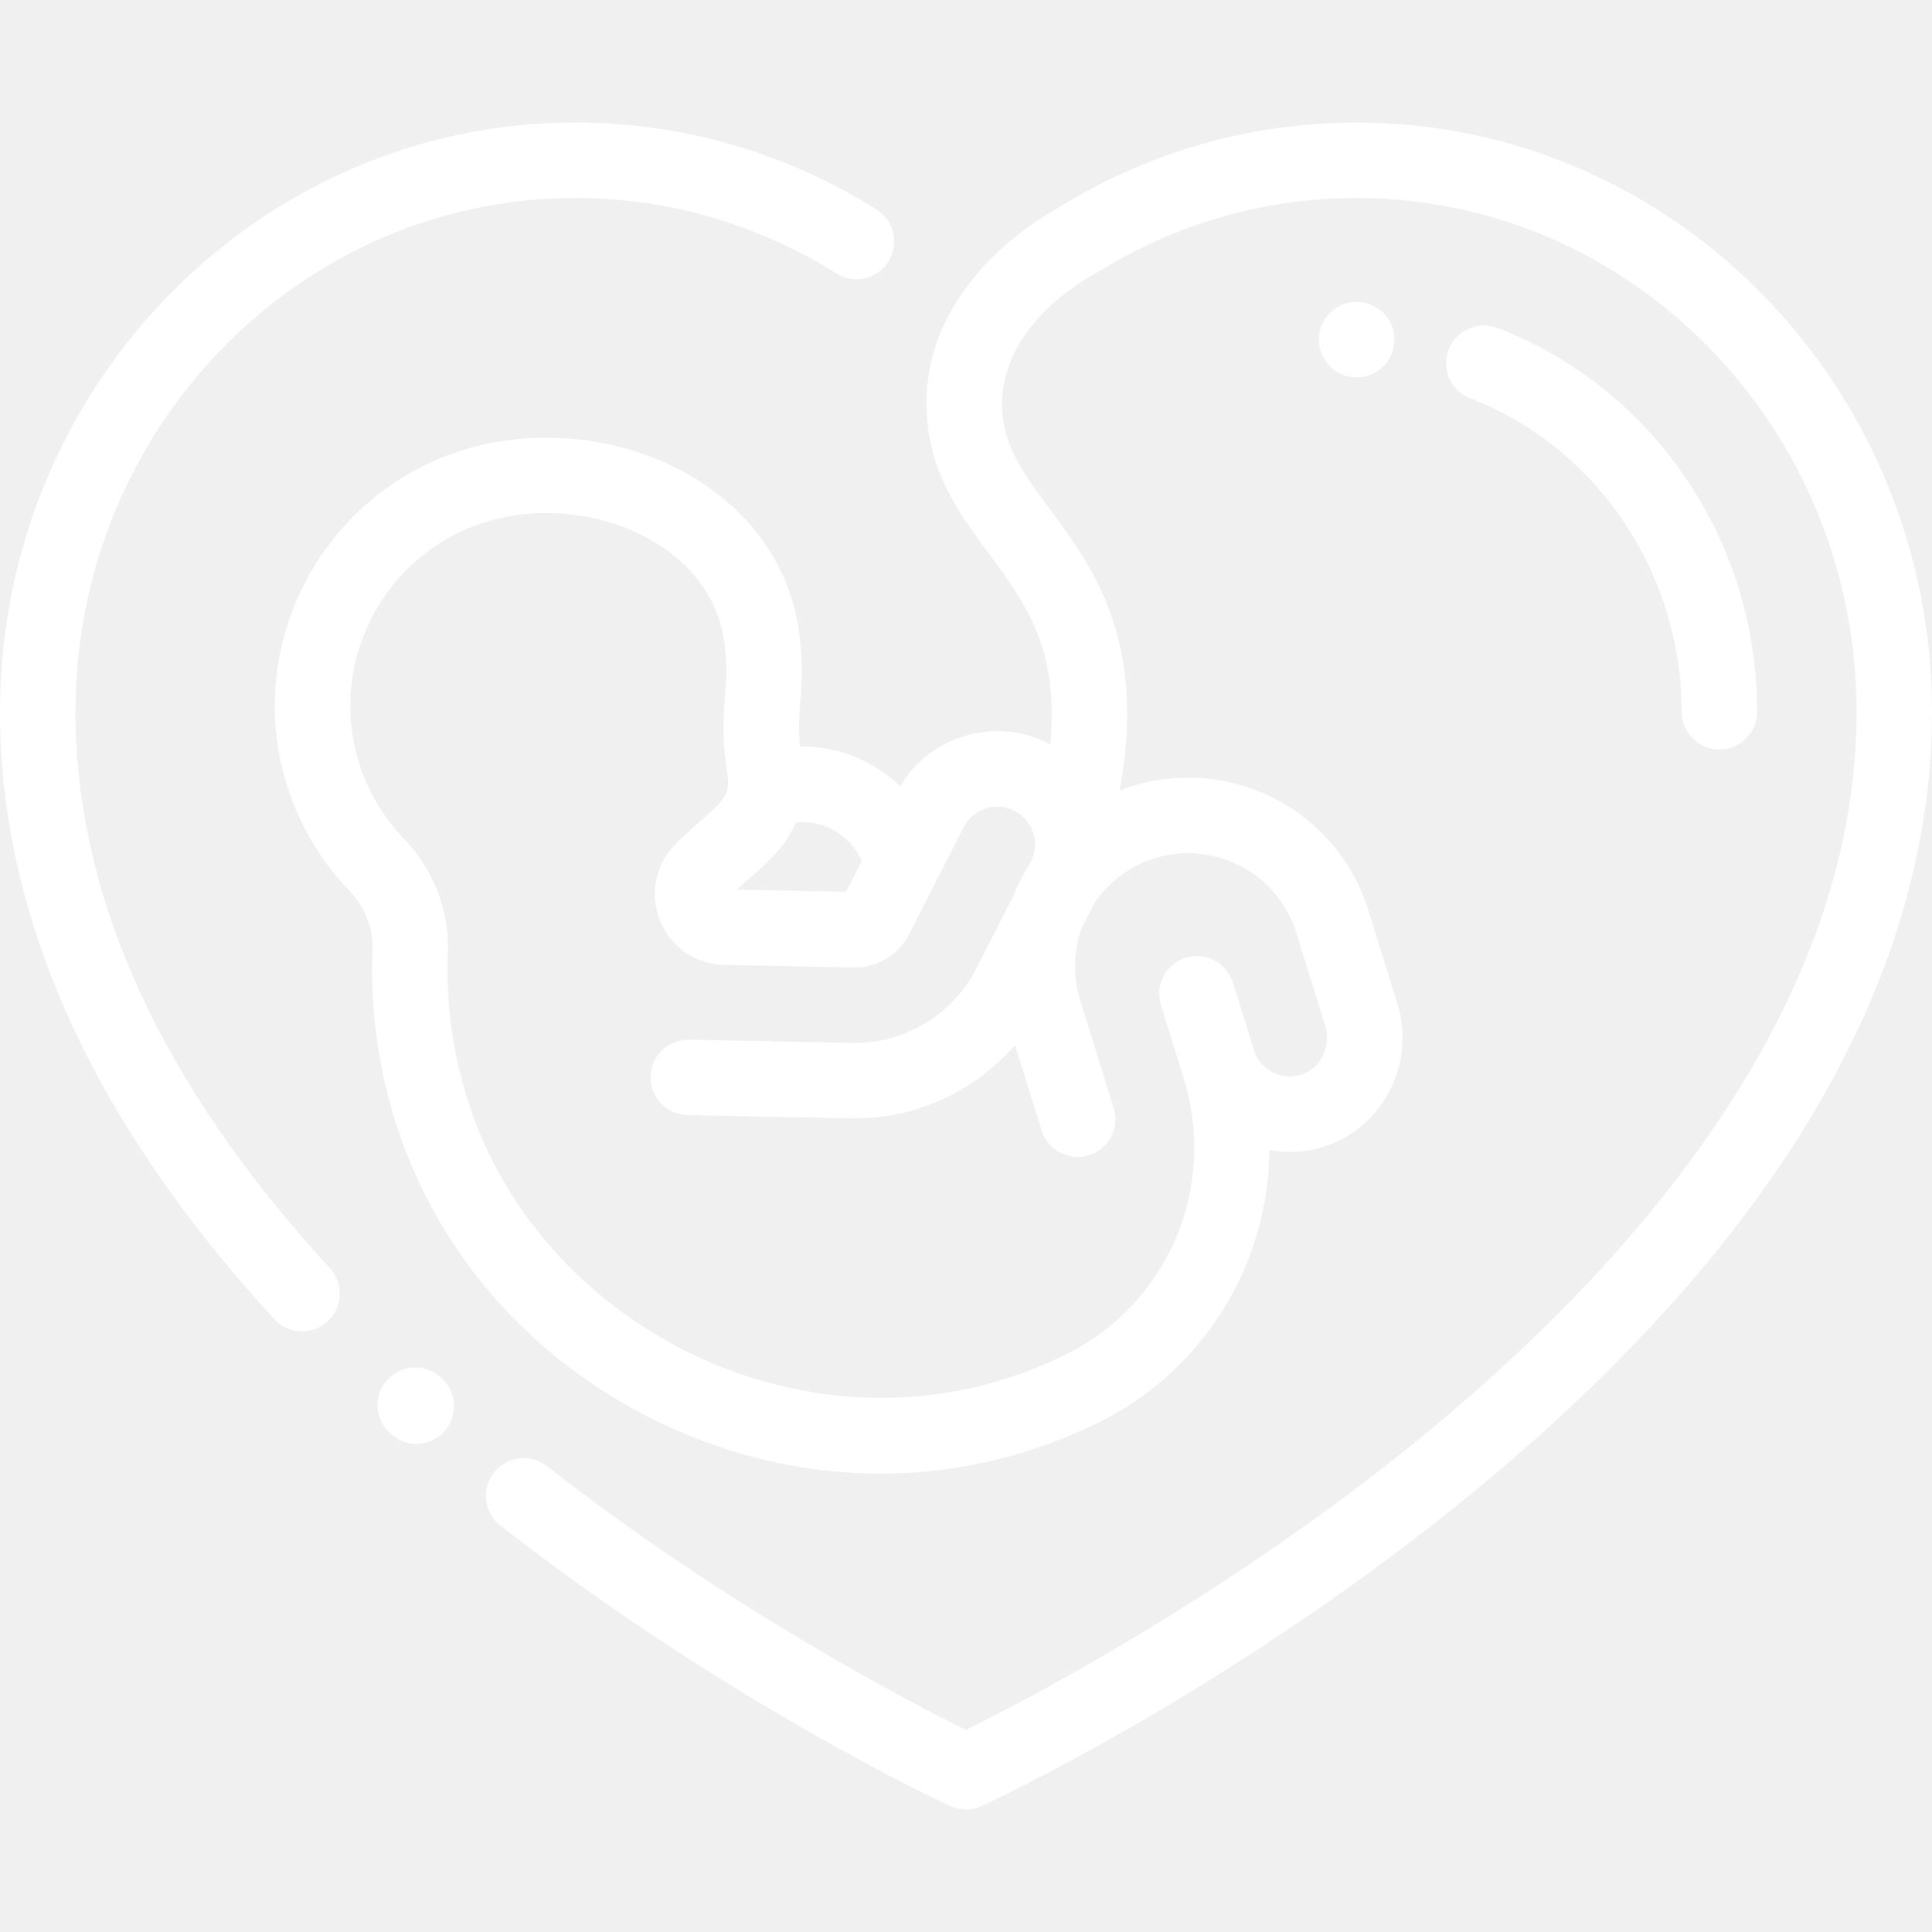
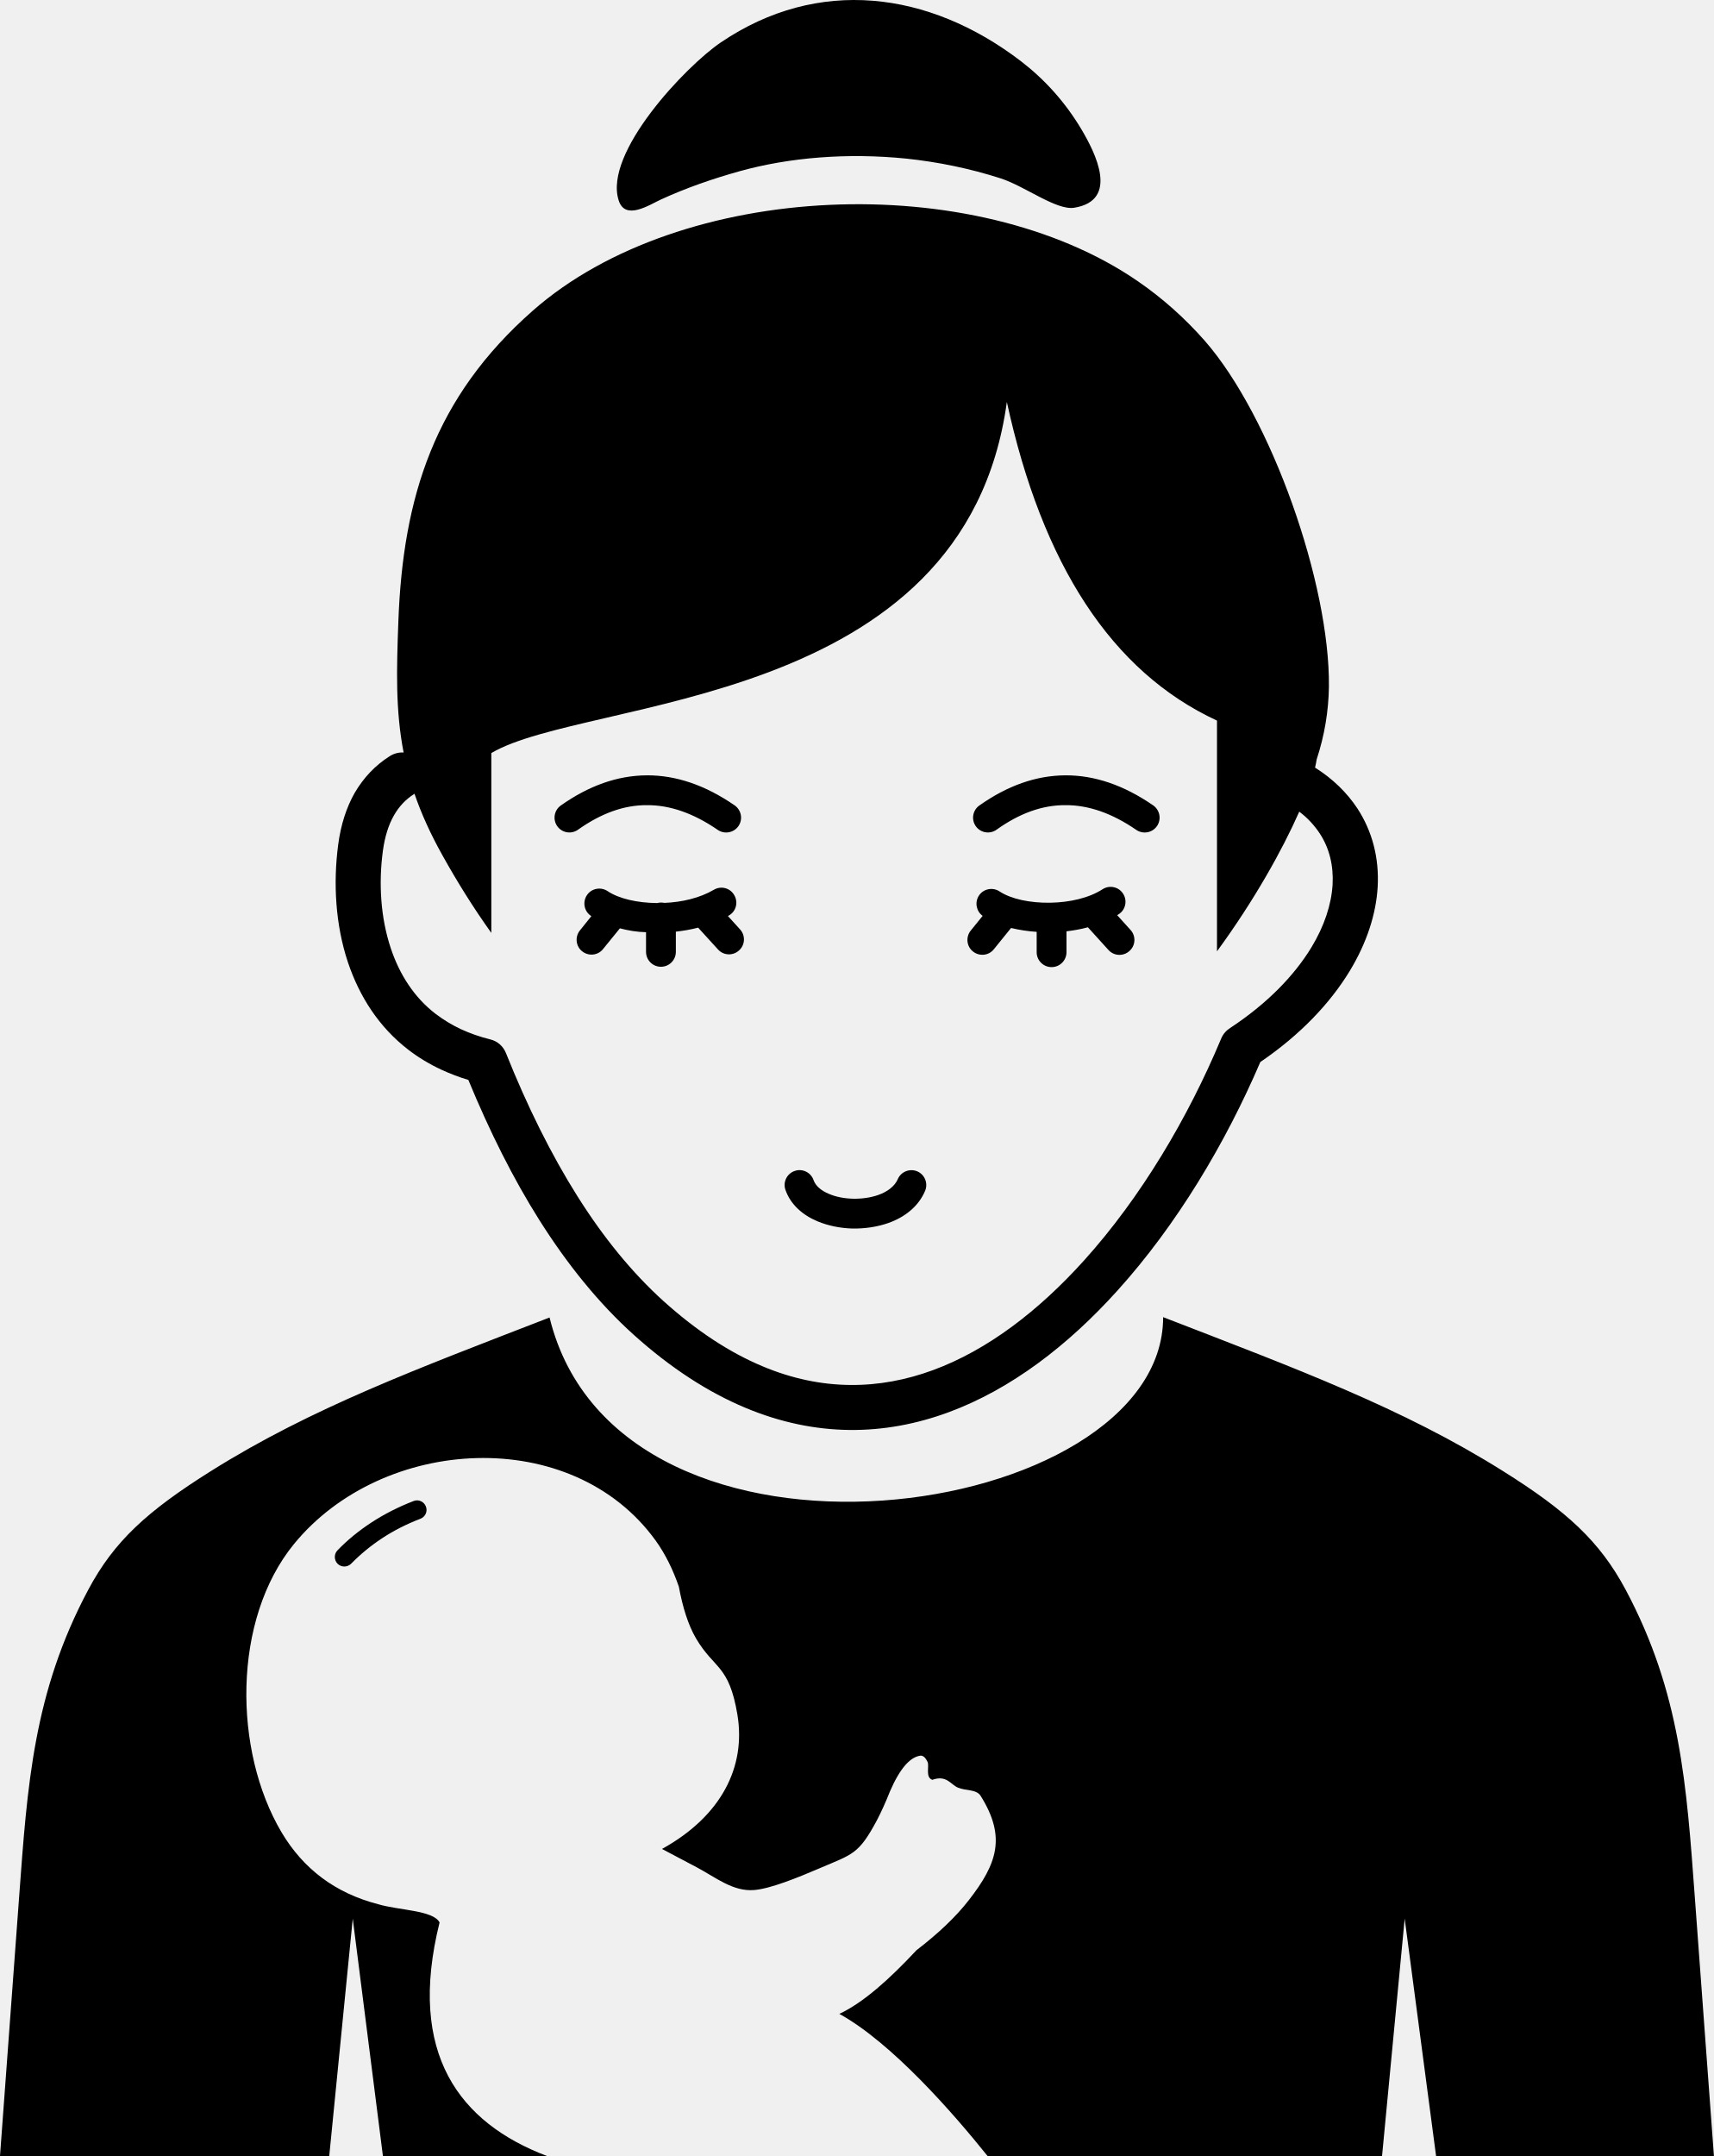
- <svg xmlns="http://www.w3.org/2000/svg" version="1.1" width="512" height="512" x="0" y="0" viewBox="0 0 511.998 511.998" style="enable-background:new 0 0 512 512" xml:space="preserve" class="">
+ <svg xmlns="http://www.w3.org/2000/svg" version="1.1" id="Layer_1" x="0px" y="0px" viewBox="0 0 97.71 122.88" style="enable-background:new 0 0 97.71 122.88" xml:space="preserve">
+   <style type="text/css">.st0{fill-rule:evenodd;clip-rule:evenodd;}</style>
  <g>
-     <g>
-       <g>
-         <path d="M359.513,32.468c-28.136,0-55.618,7.909-79.499,22.875c-4.58,2.476-39.301,22.549-33.912,59.118    c1.968,13.356,9.035,22.901,15.87,32.133c9.645,13.027,18.85,25.48,16.34,50.671c-0.136-0.072-0.263-0.156-0.4-0.226    c-7.14-3.641-15.27-4.281-22.893-1.805c-6.978,2.267-12.758,6.902-16.476,13.145c-2.54-2.459-5.443-4.572-8.66-6.261    c-5.604-2.943-11.723-4.385-17.88-4.293c-0.463-5.014-0.202-8.309,0.095-12.001c0.375-4.671,0.799-9.965-0.328-18.294    c-2.192-16.182-11.459-30.319-26.096-39.808c-17.653-11.446-41.38-14.804-61.919-8.768    c-37.352,10.977-58.946,50.313-48.137,87.686c3.19,11.028,9.051,21.201,16.95,29.417c4.146,4.313,6.389,10.007,6.156,15.621    c-0.663,15.953,1.541,31.797,6.551,47.095c10.729,32.756,34.046,59.839,65.656,76.256c19.784,10.275,41.116,15.493,62.395,15.492    c12.717,0,25.417-1.864,37.75-5.625c6.83-2.083,13.521-4.717,19.888-7.832c17.418-8.521,31.225-23.066,38.876-40.96    c4.265-9.973,6.469-20.634,6.579-31.336c4.727,0.869,9.724,0.617,14.582-0.949c15.586-5.023,24.238-22.042,19.291-37.935    l-7.671-24.641c-5.098-16.372-18.017-28.845-34.557-33.367c-10.56-2.884-21.493-2.217-31.33,1.628    c7.25-39.767-7.004-59.036-18.684-74.812c-5.86-7.915-10.92-14.751-12.158-23.149c-3.547-24.07,22.631-38.082,23.715-38.65    c0.258-0.133,0.511-0.277,0.757-0.432c20.759-13.081,44.672-19.995,69.155-19.995c73.053,0,132.486,61.076,132.486,136.147    c0,82.381-64.683,151.606-118.943,195.172c-50.809,40.793-102.291,67.372-117.065,74.645    c-14.204-6.993-62.296-31.804-111.073-69.904c-4.353-3.399-10.636-2.627-14.037,1.725c-3.4,4.353-2.627,10.637,1.725,14.037    c59.743,46.666,116.793,73.215,119.193,74.322c1.33,0.614,2.76,0.92,4.19,0.92c1.43,0,2.861-0.307,4.19-0.92    c2.557-1.18,63.322-29.464,125.067-78.967c36.495-29.257,65.631-59.851,86.599-90.928c26.64-39.484,40.148-79.892,40.148-120.1    C512,102.515,443.594,32.468,359.513,32.468z M198.831,232.59c4.531-3.982,9.423-8.288,12.082-14.681    c3.316-0.312,6.655,0.33,9.673,1.915c3.508,1.843,6.214,4.764,7.793,8.335l-4.171,8.184l-28.929-0.573    C196.478,234.657,197.668,233.611,198.831,232.59z M286.715,245.826l3.331-6.536c1.329-1.968,2.902-3.793,4.706-5.425    c7.631-6.904,18.11-9.407,28.034-6.695c9.925,2.713,17.676,10.198,20.735,20.021l7.671,24.639    c1.703,5.47-1.137,11.281-6.33,12.955c-4.931,1.593-10.268-0.872-12.269-5.607l-5.846-18.777    c-1.642-5.273-7.248-8.218-12.521-6.575c-5.273,1.642-8.217,7.247-6.575,12.521l5.999,19.269    c9.057,29.227-4.182,60.133-31.478,73.484c-5.417,2.649-11.114,4.893-16.933,6.667c-57.653,17.581-122.205-15.952-140.961-73.218    c-4.263-13.015-6.138-26.486-5.575-40.039c0.459-11.036-3.812-22.083-11.719-30.31c-5.741-5.974-9.832-13.078-12.156-21.116    c-7.758-26.825,7.747-55.061,34.564-62.942c4.989-1.466,10.229-2.182,15.474-2.182c10.633,0,21.289,2.943,29.927,8.543    c6.839,4.434,15.367,12.493,17.157,25.71c0.839,6.193,0.548,9.815,0.211,14.01c-0.408,5.088-0.871,10.854,0.544,20.612    c0.814,5.615-0.289,6.765-7.079,12.732c-1.867,1.641-3.983,3.5-6.173,5.66c-0.002,0.003-0.072,0.071-0.075,0.074l-0.122,0.119    c-5.47,5.344-7.191,13.376-4.386,20.463c2.785,7.034,9.482,11.676,17.063,11.826l34.323,0.68    c6.155,0.133,11.871-3.317,14.651-8.772l14.471-28.391c1.212-2.379,3.279-4.144,5.819-4.969c2.542-0.824,5.25-0.612,7.631,0.603    c2.38,1.212,4.145,3.279,4.97,5.819c0.825,2.541,0.611,5.25-0.602,7.63l-0.51,1c-1.667,2.634-3.08,5.411-4.224,8.287    l-9.736,19.103c-4.375,8.584-12.228,15.171-21.545,18.073c-3.689,1.148-7.5,1.694-11.321,1.615l-43.248-0.87    c-5.547-0.105-10.088,4.276-10.199,9.797c-0.111,5.522,4.275,10.088,9.797,10.199l43.248,0.87    c5.976,0.117,11.921-0.726,17.669-2.515c10.076-3.138,19.054-9.075,25.872-16.917l7.047,22.633    c1.642,5.273,7.244,8.218,12.521,6.575c5.273-1.642,8.217-7.248,6.575-12.521l-8.907-28.607    C284.249,258.646,284.504,251.897,286.715,245.826z" fill="#ffffff" data-original="#000000" style="" class="" />
-       </g>
-     </g>
-     <g>
-       <g>
-         <path d="M117.023,365.203l-0.287-0.257c-4.109-3.69-10.432-3.35-14.122,0.759c-3.69,4.109-3.35,10.432,0.759,14.122l0.287,0.257    c1.91,1.715,4.298,2.56,6.678,2.56c2.74,0,5.469-1.12,7.444-3.319C121.472,375.214,121.132,368.893,117.023,365.203z" fill="#ffffff" data-original="#000000" style="" class="" />
-       </g>
-     </g>
-     <g>
-       <g>
-         <path d="M232.297,55.544c-23.953-15.097-51.551-23.076-79.811-23.076C68.405,32.468,0,102.515,0,188.615    c0,54.374,24.454,108.533,72.683,160.974c1.972,2.144,4.663,3.23,7.363,3.23c2.419,0,4.846-0.873,6.767-2.64    c4.065-3.738,4.33-10.064,0.591-14.13C42.677,287.418,20,237.813,20,188.615c0-75.072,59.434-136.147,132.486-136.147    c24.48,0,48.392,6.915,69.148,19.996c4.671,2.945,10.847,1.545,13.792-3.128C238.37,64.664,236.969,58.489,232.297,55.544z" fill="#ffffff" data-original="#000000" style="" class="" />
-       </g>
-     </g>
-     <g>
-       <g>
-         <path d="M359.514,80.002c-5.523,0-10.001,4.477-10.001,10s4.477,10,10,10h0.055c5.523,0,9.973-4.477,9.973-10    S365.037,80.002,359.514,80.002z" fill="#ffffff" data-original="#000000" style="" class="" />
-       </g>
-     </g>
-     <g>
-       <g>
-         <path d="M446.361,126.157c-12.368-17.978-29.495-31.549-49.531-39.249c-5.155-1.981-10.94,0.592-12.922,5.747    c-1.981,5.155,0.592,10.94,5.747,12.922c33.496,12.872,56.002,46.243,56.002,83.039c0,5.523,4.477,10,10,10s10-4.477,10-10    C465.657,166.103,458.985,144.505,446.361,126.157z" fill="#ffffff" data-original="#000000" style="" class="" />
-       </g>
-     </g>
-     <g>
- </g>
-     <g>
- </g>
-     <g>
- </g>
-     <g>
- </g>
-     <g>
- </g>
-     <g>
- </g>
-     <g>
- </g>
-     <g>
- </g>
-     <g>
- </g>
-     <g>
- </g>
-     <g>
- </g>
-     <g>
- </g>
-     <g>
- </g>
-     <g>
- </g>
-     <g>
- </g>
+     <path class="st0" d="M41.09,2.42c5.55-3.76,11.87-2.93,17.09,1.05c1.37,1.05,2.54,2.34,3.47,3.9c0.79,1.33,2.18,4.05-0.41,4.47 c-1.02,0.16-2.8-1.22-4.18-1.67c-1.77-0.57-3.59-0.94-5.39-1.13C48.31,8.7,45,8.97,42.16,9.76c-1.54,0.43-3.04,0.95-4.48,1.61 c-0.67,0.31-2.04,1.22-2.41,0.05C34.4,8.71,39.1,3.77,41.09,2.42L41.09,2.42z M20.02,89.12c-0.21,0.21-0.55,0.22-0.77,0.01 c-0.21-0.21-0.22-0.55-0.01-0.77c0.57-0.59,1.22-1.12,1.94-1.59c0.72-0.47,1.52-0.88,2.4-1.22c0.28-0.11,0.59,0.03,0.7,0.31 c0.11,0.28-0.03,0.59-0.31,0.7c-0.81,0.31-1.55,0.69-2.2,1.12C21.12,88.11,20.54,88.59,20.02,89.12L20.02,89.12z M66.31,75.07 c7.57,2.93,13.65,5.18,19.37,8.77c3.64,2.28,5.52,4,7,6.77c3.13,5.87,3.47,11.14,3.94,17.51l1.09,14.76H81.87l-1.79-13.53 l-1.29,13.53H56.3c-1.93-2.41-5.45-6.45-8.45-8.1c1.37-0.64,2.86-1.98,4.4-3.63c1.2-0.92,2.22-1.87,2.98-2.85 c1.62-2.08,2.14-3.6,0.68-5.94c-0.25-0.4-0.85-0.28-1.31-0.48c-0.41-0.18-0.64-0.73-1.45-0.44c-0.41-0.14-0.16-0.79-0.27-1.02 c-0.11-0.23-0.23-0.35-0.38-0.36c-0.3,0.03-0.59,0.21-0.87,0.52c-0.31,0.35-0.61,0.86-0.89,1.51c-0.25,0.63-0.5,1.18-0.75,1.66 c-1.04,1.94-1.37,1.92-3.24,2.72c-1.33,0.57-2.82,1.17-3.74,1.25c-1.22,0.11-2.22-0.73-3.3-1.3l-1.97-1.04 c3.4-1.88,4.79-4.69,4.3-7.65c-0.48-2.87-1.32-2.58-2.36-4.35c-0.45-0.77-0.76-1.77-0.98-2.95c-0.33-0.96-0.76-1.84-1.31-2.61 c-4.78-6.64-15.57-6-20.63,0.18c-3.53,4.32-3.46,11.79-0.71,16.43c1.24,2.09,3.07,3.47,5.51,4.1c1.17,0.35,3.14,0.34,3.5,1.04 c-1.87,7.5,1.15,11.42,6.12,13.31h-9.35l-1.72-13.53l-1.34,13.53H0l1.09-14.76c0.47-6.37,0.81-11.64,3.94-17.51 c1.47-2.76,3.35-4.48,7-6.77c5.72-3.59,11.74-5.82,19.3-8.75C35.3,91.28,66.31,86.73,66.31,75.07L66.31,75.07z M44.78,67.82 c-0.16-0.44,0.08-0.93,0.52-1.08c0.44-0.16,0.93,0.08,1.08,0.52c0.12,0.34,0.45,0.61,0.89,0.79c0.4,0.17,0.88,0.26,1.37,0.27 c0.49,0.01,0.99-0.06,1.42-0.21c0.52-0.18,0.94-0.49,1.12-0.9c0.18-0.43,0.68-0.63,1.11-0.45c0.43,0.18,0.63,0.68,0.45,1.11 c-0.38,0.9-1.17,1.51-2.11,1.84c-0.63,0.22-1.34,0.32-2.03,0.31c-0.7-0.02-1.39-0.16-1.99-0.41 C45.75,69.25,45.07,68.65,44.78,67.82L44.78,67.82z M57.64,52.89l-0.98,1.21c-0.29,0.37-0.83,0.42-1.19,0.13 c-0.37-0.29-0.42-0.83-0.13-1.19l0.68-0.84c-0.37-0.27-0.46-0.78-0.21-1.16c0.26-0.39,0.79-0.49,1.18-0.23 c0.65,0.43,1.74,0.66,2.89,0.64c1.09-0.02,2.19-0.26,2.98-0.77c0.39-0.25,0.92-0.14,1.17,0.26c0.25,0.39,0.14,0.92-0.26,1.17 l-0.08,0.05l0.76,0.84c0.32,0.35,0.29,0.89-0.06,1.2c-0.35,0.32-0.89,0.29-1.2-0.06l-1.17-1.29c-0.4,0.11-0.81,0.18-1.22,0.23v1.19 c0,0.47-0.38,0.85-0.85,0.85c-0.47,0-0.85-0.38-0.85-0.85v-1.16C58.6,53.08,58.1,53,57.64,52.89L57.64,52.89z M35.34,52.91 l-0.96,1.18c-0.29,0.37-0.83,0.42-1.19,0.13c-0.37-0.29-0.42-0.83-0.13-1.19l0.65-0.81l-0.02-0.02c-0.39-0.26-0.49-0.79-0.23-1.18 c0.26-0.39,0.79-0.49,1.18-0.23c0.64,0.43,1.69,0.67,2.83,0.68c0.07-0.02,0.14-0.03,0.22-0.03c0.07,0,0.13,0.01,0.19,0.02 c1-0.04,2.02-0.28,2.82-0.75c0.41-0.24,0.93-0.1,1.16,0.31c0.24,0.41,0.1,0.93-0.31,1.16l-0.05,0.03l0.69,0.76 c0.32,0.35,0.29,0.89-0.06,1.2c-0.35,0.32-0.89,0.29-1.2-0.06l-1.13-1.24c-0.41,0.11-0.84,0.18-1.27,0.23v1.15 c0,0.47-0.38,0.85-0.85,0.85c-0.47,0-0.85-0.38-0.85-0.85v-1.12C36.3,53.12,35.8,53.03,35.34,52.91L35.34,52.91z M56.81,47.29 c-0.38,0.27-0.91,0.18-1.18-0.2c-0.27-0.38-0.18-0.91,0.2-1.18c1.6-1.13,3.23-1.71,4.9-1.72c1.67-0.01,3.34,0.56,5.01,1.71 c0.39,0.27,0.48,0.8,0.22,1.18c-0.27,0.39-0.8,0.48-1.18,0.22c-1.38-0.95-2.73-1.42-4.04-1.41C59.42,45.88,58.11,46.36,56.81,47.29 L56.81,47.29z M32.95,47.29c-0.38,0.27-0.91,0.18-1.18-0.2c-0.27-0.38-0.18-0.91,0.2-1.18c1.6-1.13,3.23-1.71,4.9-1.72 c1.67-0.01,3.34,0.56,5.01,1.71c0.39,0.27,0.48,0.8,0.22,1.18c-0.27,0.39-0.8,0.48-1.18,0.22c-1.38-0.95-2.73-1.42-4.04-1.41 C35.57,45.88,34.26,46.36,32.95,47.29L32.95,47.29z M22.23,43.09c0.24-0.15,0.52-0.22,0.78-0.2c-0.47-2.42-0.4-4.74-0.3-7.46 c0.26-7.11,2.06-12.79,7.66-17.72c8.45-7.44,25.19-8.09,34.5-1.68c1.38,0.95,2.66,2.08,3.82,3.4c3.78,4.33,7.14,13.85,7.07,19.72 c-0.02,1.36-0.24,2.74-0.7,4.14c-0.02,0.14-0.05,0.29-0.09,0.46c1.02,0.64,1.82,1.43,2.41,2.32c0.87,1.33,1.25,2.86,1.16,4.48 c-0.09,1.55-0.62,3.18-1.58,4.77c-1.12,1.85-2.83,3.66-5.11,5.21c-1.99,4.64-4.77,9.29-8.14,13.02c-2.83,3.14-6.08,5.63-9.63,6.94 c-3.63,1.34-7.55,1.44-11.6-0.26c-2.1-0.88-4.24-2.25-6.38-4.18c-1.96-1.77-3.74-3.96-5.35-6.51c-1.49-2.36-2.83-5.04-4.05-7.99 c-0.54-0.16-1.05-0.36-1.53-0.58c-0.69-0.32-1.32-0.7-1.89-1.14c-1.68-1.29-2.79-3.04-3.44-4.97c-0.72-2.15-0.85-4.53-0.56-6.72 c0.15-1.14,0.47-2.12,0.94-2.95C20.73,44.32,21.39,43.62,22.23,43.09L22.23,43.09z M23.63,45.24l-0.03,0.02 c-0.47,0.3-0.85,0.7-1.14,1.21c-0.31,0.54-0.52,1.21-0.63,2.01c-0.25,1.83-0.14,3.81,0.45,5.57c0.49,1.47,1.32,2.79,2.56,3.74 c0.44,0.33,0.91,0.62,1.42,0.86c0.52,0.24,1.08,0.44,1.69,0.59c0.42,0.1,0.74,0.4,0.89,0.77c1.22,3.05,2.58,5.79,4.08,8.17 c1.48,2.35,3.11,4.35,4.9,5.97c1.92,1.73,3.81,2.95,5.65,3.72c3.4,1.43,6.68,1.34,9.72,0.22c3.13-1.15,6.04-3.4,8.61-6.25 c3.24-3.59,5.93-8.13,7.82-12.65c0.11-0.26,0.29-0.46,0.51-0.6c2.11-1.39,3.65-2.98,4.63-4.59c0.74-1.22,1.14-2.44,1.21-3.58 c0.06-1.08-0.18-2.08-0.74-2.93c-0.3-0.45-0.68-0.87-1.16-1.23c-0.97,2.2-2.59,5.09-4.69,7.96V41.07 c-6.03-2.79-9.97-8.93-11.98-18.16C55,40.48,33.43,39.72,28.01,42.92v10.25c-1.03-1.44-1.95-2.92-2.78-4.41 C24.53,47.51,24.01,46.35,23.63,45.24L23.63,45.24z" />
  </g>
</svg>
